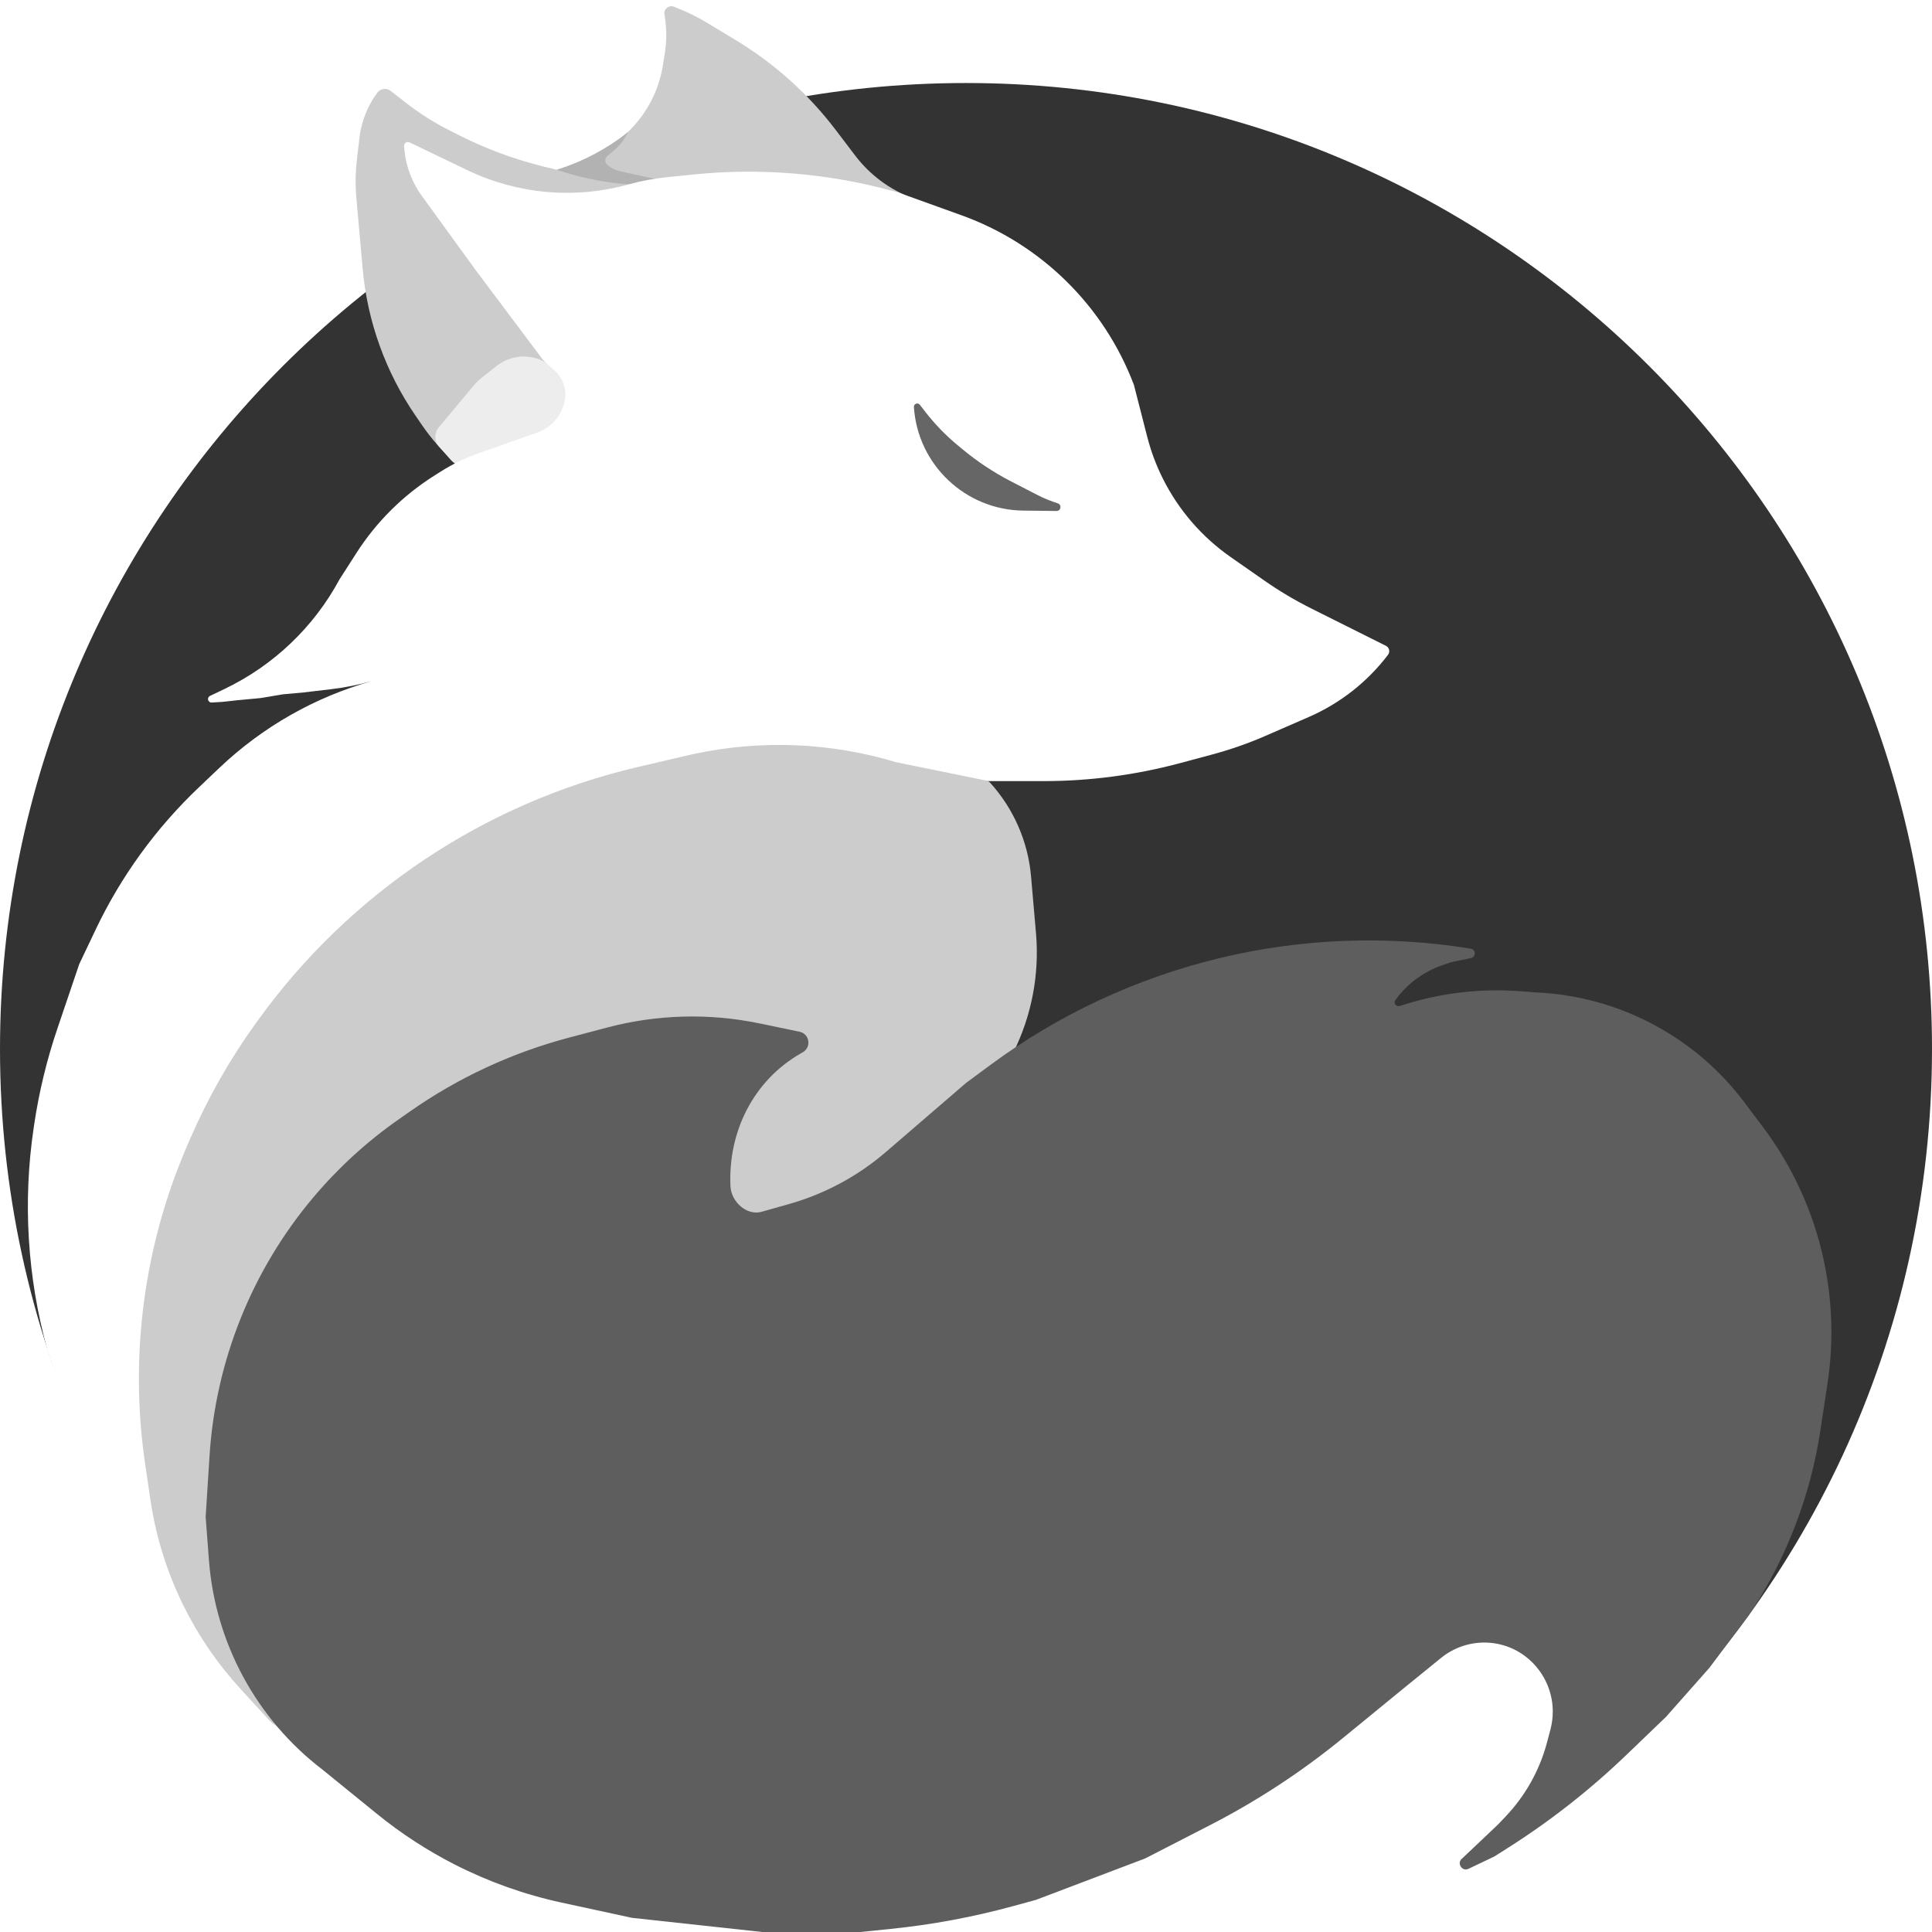
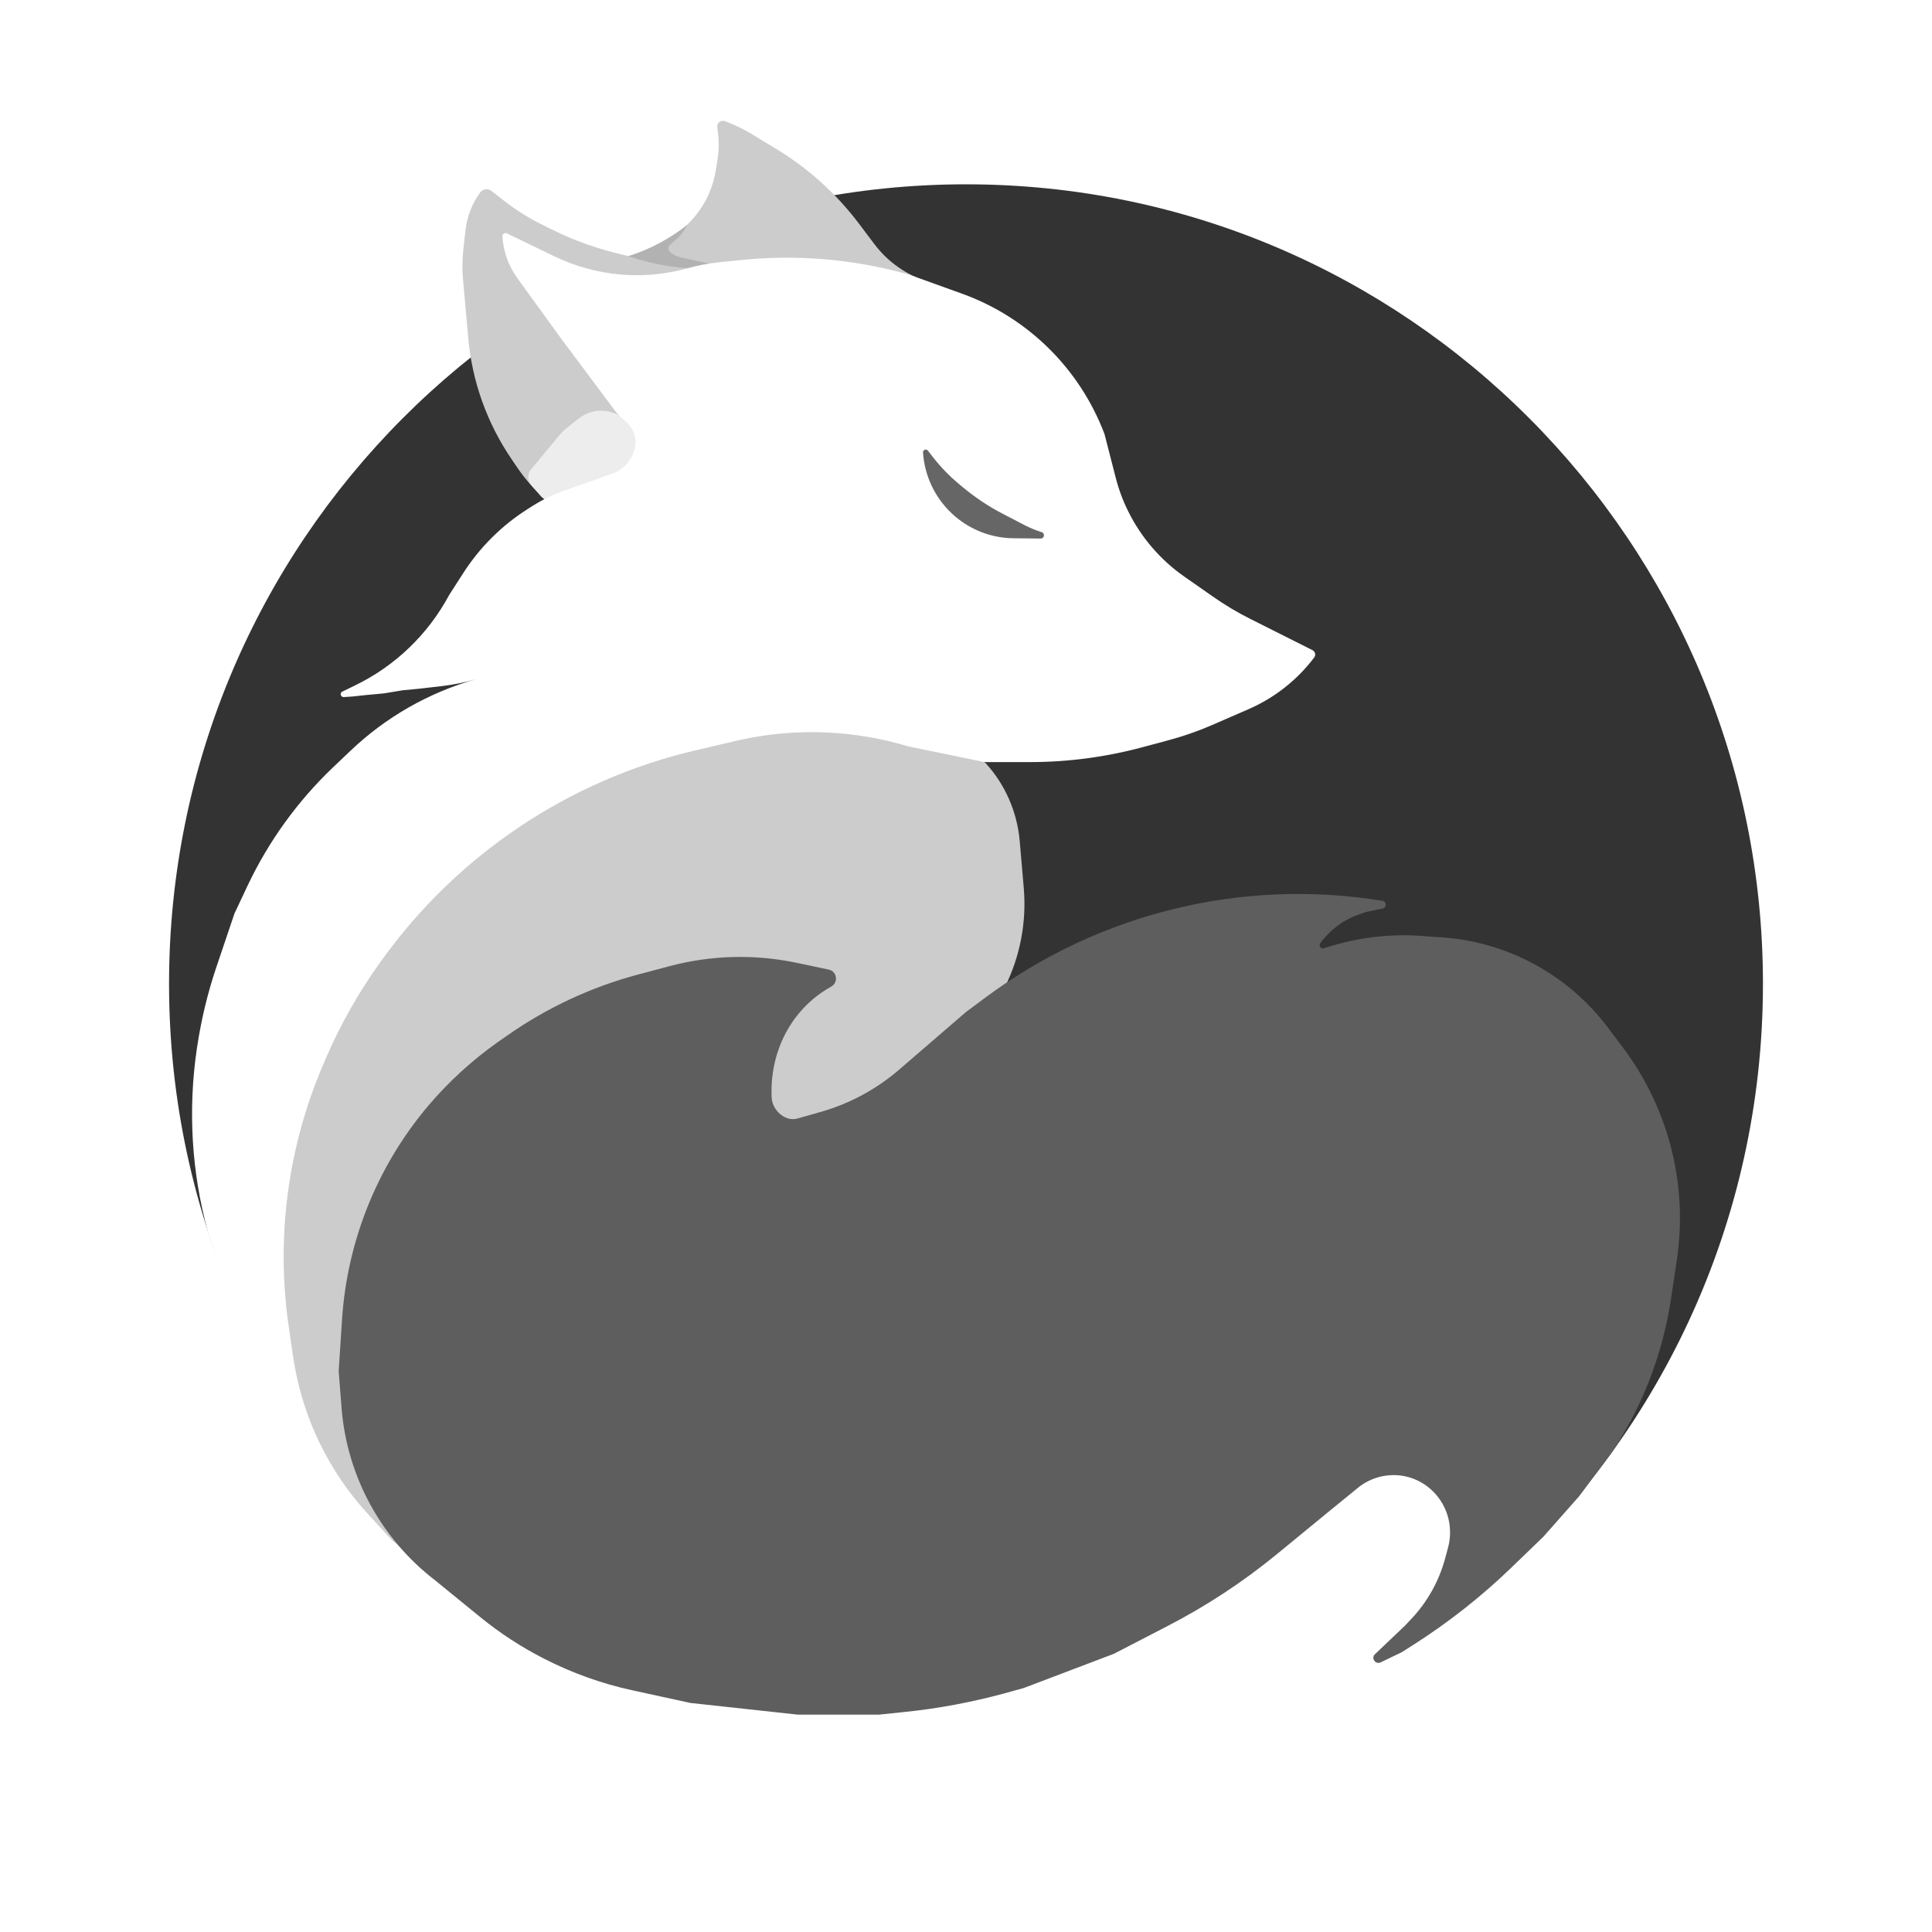
- <svg xmlns="http://www.w3.org/2000/svg" viewBox="0 0 20 20">
-   <rect width="100%" height="100%" fill="#fff" />
-   <g transform="scale(0.0390625)">
-     <path fill-rule="evenodd" clip-rule="evenodd" d="M424.404 470.816C478.089 423.889 512 354.905 512 278C512 136.615 397.385 22 256 22C114.615 22 0 136.615 0 278C0 352.658 31.958 419.851 82.941 466.646L83.177 465L419.144 355L424.404 470.816Z" fill="#333333" />
-     <path d="M189.915 52.741L144.5 46L151.303 43.907C155.402 42.645 159.248 40.672 162.662 38.077L163.73 37.265C167.845 34.138 171.12 30.036 173.259 25.33C174.414 22.788 175.224 20.103 175.665 17.345L176.173 14.17C176.72 10.747 176.692 7.257 176.09 3.844C175.834 2.394 177.279 1.232 178.64 1.793L180.498 2.558C182.829 3.518 185.084 4.654 187.242 5.957L194.965 10.62C205.229 16.817 214.226 24.902 221.48 34.448L226.616 41.205C228.529 43.723 230.783 45.962 233.313 47.86C236.088 49.941 239.164 51.587 242.435 52.742L246 54L227.274 54.749C214.785 55.249 202.278 54.576 189.915 52.741Z" fill="#CCCCCC" />
-     <path d="M178.321 93.006L191.79 68.384C191.922 68.143 191.93 67.853 191.812 67.604L187.22 57.936C184.337 51.867 178.219 48 171.5 48L170.23 47.956C161.437 47.653 152.704 46.383 144.188 44.169L142.504 43.731C135.521 41.915 128.746 39.373 122.293 36.146L119.446 34.723C115.159 32.58 111.099 30.012 107.325 27.058L103.55 24.104C102.428 23.227 100.803 23.451 99.961 24.599C97.365 28.138 95.738 32.294 95.24 36.654L94.553 42.657C94.185 45.877 94.145 49.127 94.432 52.355L96.103 71.159C97.347 85.15 102.175 98.584 110.123 110.165L111.825 112.645C114.267 116.203 117.113 119.466 120.306 122.369C120.756 122.778 121.329 123.03 121.936 123.084C145.029 125.156 167.194 113.348 178.321 93.006Z" fill="#CCCCCC" />
-     <path d="M127.378 123.538L143.376 116.613C150.438 113.557 152.588 104.577 147.676 98.653C143.683 93.838 136.58 93.08 131.661 96.945L127.867 99.926C126.958 100.64 126.127 101.448 125.387 102.336L116.263 113.284C114.982 114.822 115.084 117.084 116.5 118.5L119.318 121.721C119.77 122.237 120.296 122.685 120.878 123.049C122.833 124.271 125.263 124.453 127.378 123.538Z" fill="#EDEDED" />
-     <path d="M147.988 44.844L147.5 45L148.962 45.465C155.294 47.48 161.861 48.66 168.498 48.976C168.83 48.992 169.163 48.953 169.483 48.862L172.5 48L174 47.5L164.419 45.417C163.158 45.143 161.982 44.569 160.991 43.743C160.218 43.098 160.223 41.908 161.002 41.271L162.423 40.108C164.12 38.72 165.493 36.976 166.444 35C160.934 39.364 154.682 42.699 147.988 44.844Z" fill="#B2B2B2" />
-     <path d="M202.776 219.428L72.29 452.693C71.643 453.851 70.069 454.069 69.131 453.131L66.5 450.5L55.5 438L48.489 428.927C41.841 420.323 35.905 411.192 30.741 401.624L29.743 399.775C24.258 389.611 19.663 378.991 16.011 368.034L12.5 357.5C7.225 338.379 6.014 318.365 8.946 298.747L9.07 297.919C10.354 289.323 12.403 280.86 15.194 272.629L21 255.5L25.333 246.385C32.054 232.249 41.319 219.472 52.667 208.691L58.172 203.462C69.553 192.65 83.394 184.769 98.5 180.5C94.967 181.498 91.361 182.216 87.715 182.647L80.5 183.5L75 184L69 185L63 185.561L59 186L56.119 186.18C55.193 186.238 54.758 185.057 55.5 184.5L55.5 184.5L59.527 182.57C72.507 176.351 83.177 166.172 90 153.5L94.448 146.562C99.751 138.288 106.807 131.28 115.116 126.032L116.833 124.948C119.935 122.989 123.246 121.384 126.705 120.163L142.446 114.607C145.348 113.583 147.69 111.39 148.903 108.561L149.143 108C149.705 106.687 149.932 105.255 149.803 103.833C149.608 101.689 148.616 99.697 147.023 98.249L144.256 95.733C144.086 95.578 143.93 95.407 143.792 95.223L126 71.5L111.803 51.931C108.994 48.059 107.359 43.46 107.094 38.683C107.051 37.926 107.836 37.401 108.52 37.73L123.881 45.103C137.174 51.483 152.33 52.825 166.537 48.879C169.84 47.961 173.214 47.324 176.624 46.974L183.675 46.251C201.406 44.433 219.32 45.905 236.516 50.595L238 51L254.798 57.047C275.869 64.633 292.567 81.057 300.5 102L304.022 115.734C305.004 119.567 306.392 123.285 308.162 126.824C312.321 135.142 318.495 142.289 326.121 147.613L335.084 153.87C339.023 156.62 343.157 159.078 347.453 161.227L367.289 171.145C368.178 171.589 368.444 172.732 367.843 173.523C362.372 180.721 355.148 186.395 346.859 190.005L335.371 195.008C330.797 197 326.081 198.65 321.262 199.945L312.822 202.212C300.992 205.39 288.796 207 276.546 207H256.333C252.148 207 248.001 206.213 244.108 204.679C228.581 198.562 210.923 204.863 202.776 219.428Z" fill="white" />
-     <path d="M271.185 135.316L279.987 135.418C281.182 135.432 281.452 133.748 280.312 133.388C278.441 132.797 276.623 132.048 274.879 131.15L268.008 127.61C263.35 125.211 258.969 122.308 254.944 118.953L253.592 117.827C250.54 115.283 247.77 112.418 245.33 109.282L243.768 107.273C243.234 106.586 242.134 107.005 242.192 107.873C243.212 123.186 255.839 135.138 271.185 135.316Z" fill="#666666" />
-     <path d="M82.223 456.395L231.313 323.4C245.367 310.863 257.58 296.403 267.59 280.45L268.5 279C273.404 269.192 275.497 258.217 274.547 247.293L273.24 232.258C272.436 223.009 268.618 214.28 262.373 207.41C262.131 207.144 261.81 206.961 261.457 206.889L237.5 202C220.117 196.752 201.688 195.995 183.933 199.8L183 200L169.06 203.259C128.405 212.763 92.574 236.685 68.212 270.592L67.597 271.447C60.885 280.789 55.182 290.817 50.586 301.362L49.765 303.245C38.154 329.881 34.241 359.238 38.468 387.985L39.851 397.387C41.275 407.07 44.193 416.474 48.501 425.262C52.48 433.379 57.601 440.883 63.709 447.547L71.318 455.847C74.191 458.981 79.05 459.225 82.223 456.395Z" fill="#CCCCCC" />
-     <path d="M212.749 278.858L212.267 279.133C199.686 286.322 192.918 299.892 193.58 314.367C193.768 318.484 197.893 322.255 201.858 321.132L209.163 319.062C218.607 316.386 227.353 311.681 234.789 305.274L256 287L262.292 282.343C298.871 255.269 344.833 244.113 389.754 251.405C391.14 251.63 391.184 253.607 389.81 253.894L384.5 255L382.093 255.842C377.15 257.572 372.856 260.776 369.79 265.022C369.214 265.819 369.982 266.89 370.922 266.601L372.663 266.065C382.467 263.049 392.751 261.904 402.978 262.691L407 263C428.843 263.95 449.114 274.626 462.254 292.1L467.179 298.65C481.776 318.063 487.953 342.53 484.319 366.545L482.421 379.087C479.837 396.163 473.618 412.486 464.184 426.952L463.5 428L453 442L441.5 455L430.965 465.114C421.346 474.348 410.827 482.597 399.567 489.738L396 492L389.175 495.25C387.417 496.087 385.95 493.678 387.5 492.5L397 483.5L398.953 481.449C404.232 475.906 408.027 469.12 409.986 461.721L410.889 458.309C411.295 456.776 411.5 455.174 411.5 453.588C411.5 444.909 405.354 437.298 396.836 435.631C391.554 434.597 386.085 435.962 381.907 439.356L372.5 447L355.894 460.587C344.995 469.504 333.185 477.245 320.66 483.682L303.5 492.5L274.5 503.5L268.412 505.16C257.822 508.049 247.012 510.06 236.092 511.174L228 512H202L167.5 508.25L148.832 504.21C138.985 502.079 129.456 498.682 120.482 494.103C113.181 490.378 106.293 485.894 99.931 480.725L85.5 469C68.005 455.64 57.045 435.448 55.375 413.498L54.5 402L55.529 385.822C57.134 360.608 66.791 336.576 83.079 317.263C89.665 309.454 97.238 302.534 105.606 296.675L108.677 294.526C121.458 285.579 135.72 278.961 150.805 274.976L160.947 272.297C174.135 268.813 187.952 268.445 201.307 271.22L211.887 273.418C214.542 273.97 215.103 277.513 212.749 278.858Z" fill="#5E5E5E" />
-   </g>
+ <svg xmlns="http://www.w3.org/2000/svg" viewBox="0 0 20 20" fill="none">
+   <rect width="100%" height="100%" fill="white" />
+   <path fill-rule="evenodd" clip-rule="evenodd" d="M15.427 16.419C17.157 14.901 18.25 12.671 18.25 10.185C18.25 5.614 14.556 1.908 10 1.908C5.444 1.908 1.75 5.614 1.75 10.185C1.75 12.598 2.78 14.771 4.423 16.284L4.431 16.23L15.258 12.674L15.427 16.419Z" fill="#333333" />
+   <path d="M7.87 2.902L6.407 2.684L6.626 2.616C6.758 2.575 6.882 2.512 6.992 2.428L7.026 2.401C7.159 2.3 7.265 2.168 7.334 2.016C7.371 1.933 7.397 1.847 7.411 1.757L7.427 1.655C7.445 1.544 7.444 1.431 7.425 1.321C7.417 1.274 7.463 1.237 7.507 1.255L7.567 1.279C7.642 1.31 7.715 1.347 7.784 1.389L8.033 1.54C8.364 1.74 8.654 2.002 8.888 2.31L9.053 2.529C9.115 2.61 9.187 2.683 9.269 2.744C9.358 2.811 9.457 2.865 9.563 2.902L9.678 2.943L9.074 2.967C8.672 2.983 8.269 2.961 7.87 2.902Z" fill="#CCCCCC" />
+   <path d="M7.497 4.204L7.931 3.408C7.935 3.4 7.935 3.39 7.931 3.382L7.783 3.07C7.691 2.874 7.493 2.749 7.277 2.749L7.236 2.747C6.953 2.737 6.671 2.696 6.397 2.625L6.342 2.611C6.117 2.552 5.899 2.47 5.691 2.365L5.599 2.319C5.461 2.25 5.33 2.167 5.209 2.071L5.087 1.976C5.051 1.948 4.999 1.955 4.971 1.992C4.888 2.106 4.835 2.241 4.819 2.382L4.797 2.576C4.785 2.68 4.784 2.785 4.793 2.889L4.847 3.497C4.887 3.95 5.043 4.384 5.299 4.758L5.354 4.839C5.432 4.954 5.524 5.059 5.627 5.153C5.642 5.166 5.66 5.174 5.68 5.176C6.424 5.243 7.138 4.861 7.497 4.204Z" fill="#CCCCCC" />
+   <path d="M5.855 5.191L6.371 4.967C6.598 4.868 6.667 4.578 6.509 4.386C6.38 4.231 6.152 4.206 5.993 4.331L5.871 4.427C5.841 4.45 5.815 4.477 5.791 4.505L5.497 4.859C5.456 4.909 5.459 4.982 5.504 5.028L5.595 5.132C5.61 5.149 5.627 5.163 5.646 5.175C5.709 5.214 5.787 5.22 5.855 5.191Z" fill="#EDEDED" />
+   <path d="M6.519 2.647L6.503 2.652L6.551 2.667C6.755 2.732 6.966 2.77 7.18 2.78C7.191 2.781 7.202 2.779 7.212 2.776L7.309 2.749L7.357 2.732L7.049 2.665C7.008 2.656 6.97 2.638 6.938 2.611C6.913 2.59 6.913 2.552 6.939 2.531L6.984 2.493C7.039 2.449 7.083 2.392 7.114 2.328C6.936 2.469 6.735 2.577 6.519 2.647Z" fill="#B2B2B2" />
+   <path d="M8.285 8.291L4.08 15.833C4.059 15.87 4.008 15.877 3.978 15.847L3.893 15.762L3.539 15.357L3.313 15.064C3.098 14.786 2.907 14.491 2.741 14.181L2.709 14.122C2.532 13.793 2.384 13.45 2.266 13.095L2.153 12.755C1.983 12.137 1.944 11.49 2.038 10.855L2.042 10.829C2.084 10.551 2.15 10.277 2.24 10.011L2.427 9.457L2.566 9.162C2.783 8.705 3.082 8.292 3.447 7.944L3.625 7.775C3.991 7.425 4.437 7.17 4.924 7.032C4.81 7.065 4.694 7.088 4.577 7.102L4.344 7.129L4.167 7.146L3.974 7.178L3.78 7.196L3.651 7.21L3.559 7.216C3.529 7.218 3.515 7.18 3.539 7.162L3.668 7.099C4.087 6.898 4.43 6.569 4.65 6.159L4.794 5.935C4.965 5.668 5.192 5.441 5.46 5.271L5.515 5.236C5.615 5.173 5.722 5.121 5.833 5.082L6.341 4.902C6.434 4.869 6.51 4.798 6.549 4.707L6.556 4.688C6.574 4.646 6.582 4.6 6.578 4.554C6.571 4.484 6.539 4.42 6.488 4.373L6.399 4.292C6.393 4.287 6.388 4.281 6.384 4.275L5.811 3.508L5.353 2.876C5.263 2.75 5.21 2.602 5.201 2.447C5.2 2.423 5.225 2.406 5.247 2.416L5.742 2.655C6.171 2.861 6.659 2.905 7.117 2.777C7.223 2.747 7.332 2.727 7.442 2.715L7.669 2.692C8.241 2.633 8.818 2.681 9.372 2.832L9.42 2.846L9.961 3.041C10.64 3.286 11.178 3.817 11.434 4.494L11.548 4.938C11.579 5.062 11.624 5.183 11.681 5.297C11.815 5.566 12.014 5.797 12.26 5.969L12.549 6.171C12.675 6.26 12.809 6.34 12.947 6.409L13.586 6.73C13.615 6.744 13.624 6.781 13.604 6.807C13.428 7.04 13.195 7.223 12.928 7.34L12.558 7.501C12.41 7.566 12.258 7.619 12.103 7.661L11.831 7.734C11.45 7.837 11.057 7.889 10.662 7.889H10.011C9.876 7.889 9.742 7.864 9.617 7.814C9.116 7.616 8.547 7.82 8.285 8.291Z" fill="white" />
+   <path d="M10.489 5.572L10.773 5.575C10.812 5.575 10.82 5.521 10.784 5.509C10.723 5.49 10.665 5.466 10.608 5.437L10.387 5.322C10.237 5.245 10.096 5.151 9.966 5.043L9.922 5.006C9.824 4.924 9.735 4.831 9.656 4.73L9.606 4.665C9.589 4.643 9.553 4.656 9.555 4.684C9.588 5.179 9.995 5.566 10.489 5.572Z" fill="#666666" />
+   <path d="M4.4 15.952L9.204 11.652C9.657 11.247 10.051 10.78 10.373 10.264L10.403 10.217C10.561 9.9 10.628 9.545 10.598 9.192L10.556 8.706C10.53 8.407 10.407 8.124 10.205 7.902C10.198 7.894 10.187 7.888 10.176 7.886L9.404 7.727C8.844 7.558 8.25 7.533 7.678 7.656L7.647 7.663L7.198 7.768C5.888 8.075 4.733 8.849 3.948 9.945L3.928 9.973C3.712 10.275 3.528 10.599 3.38 10.94L3.354 11.001C2.98 11.862 2.853 12.811 2.99 13.741L3.034 14.044C3.08 14.357 3.174 14.662 3.313 14.946C3.441 15.208 3.606 15.451 3.803 15.666L4.048 15.934C4.141 16.036 4.298 16.044 4.4 15.952Z" fill="#CCCCCC" />
+   <path d="M8.606 10.212L8.591 10.221C8.185 10.454 7.967 10.892 7.988 11.36C7.994 11.493 8.127 11.615 8.255 11.579L8.491 11.512C8.795 11.426 9.077 11.274 9.316 11.066L10 10.476L10.203 10.325C11.382 9.45 12.863 9.089 14.31 9.325C14.355 9.332 14.357 9.396 14.312 9.405L14.141 9.441L14.063 9.468C13.904 9.524 13.766 9.628 13.667 9.765C13.649 9.791 13.673 9.825 13.704 9.816L13.76 9.799C14.076 9.701 14.407 9.664 14.737 9.69L14.866 9.7C15.57 9.73 16.223 10.076 16.647 10.64L16.806 10.852C17.276 11.48 17.475 12.271 17.358 13.047L17.297 13.453C17.213 14.005 17.013 14.533 16.709 15L16.687 15.034L16.349 15.487L15.978 15.907L15.639 16.234C15.329 16.533 14.989 16.799 14.627 17.03L14.512 17.103L14.292 17.209C14.235 17.235 14.188 17.158 14.238 17.12L14.544 16.829L14.607 16.762C14.777 16.583 14.899 16.364 14.962 16.125L14.992 16.014C15.005 15.965 15.011 15.913 15.011 15.861C15.011 15.581 14.813 15.335 14.539 15.281C14.368 15.248 14.192 15.292 14.058 15.401L13.754 15.649L13.219 16.088C12.868 16.376 12.487 16.626 12.084 16.834L11.531 17.12L10.596 17.475L10.4 17.529C10.059 17.622 9.71 17.687 9.358 17.723L9.098 17.75H8.26L7.148 17.629L6.546 17.498C6.229 17.429 5.922 17.319 5.633 17.171C5.397 17.051 5.175 16.906 4.97 16.739L4.505 16.36C3.942 15.928 3.588 15.275 3.535 14.565L3.506 14.194L3.54 13.671C3.591 12.855 3.902 12.078 4.427 11.454C4.64 11.202 4.884 10.978 5.153 10.788L5.252 10.719C5.664 10.43 6.124 10.216 6.61 10.087L6.937 10C7.362 9.888 7.807 9.876 8.237 9.965L8.578 10.037C8.664 10.054 8.682 10.169 8.606 10.212Z" fill="#5E5E5E" />
</svg>
